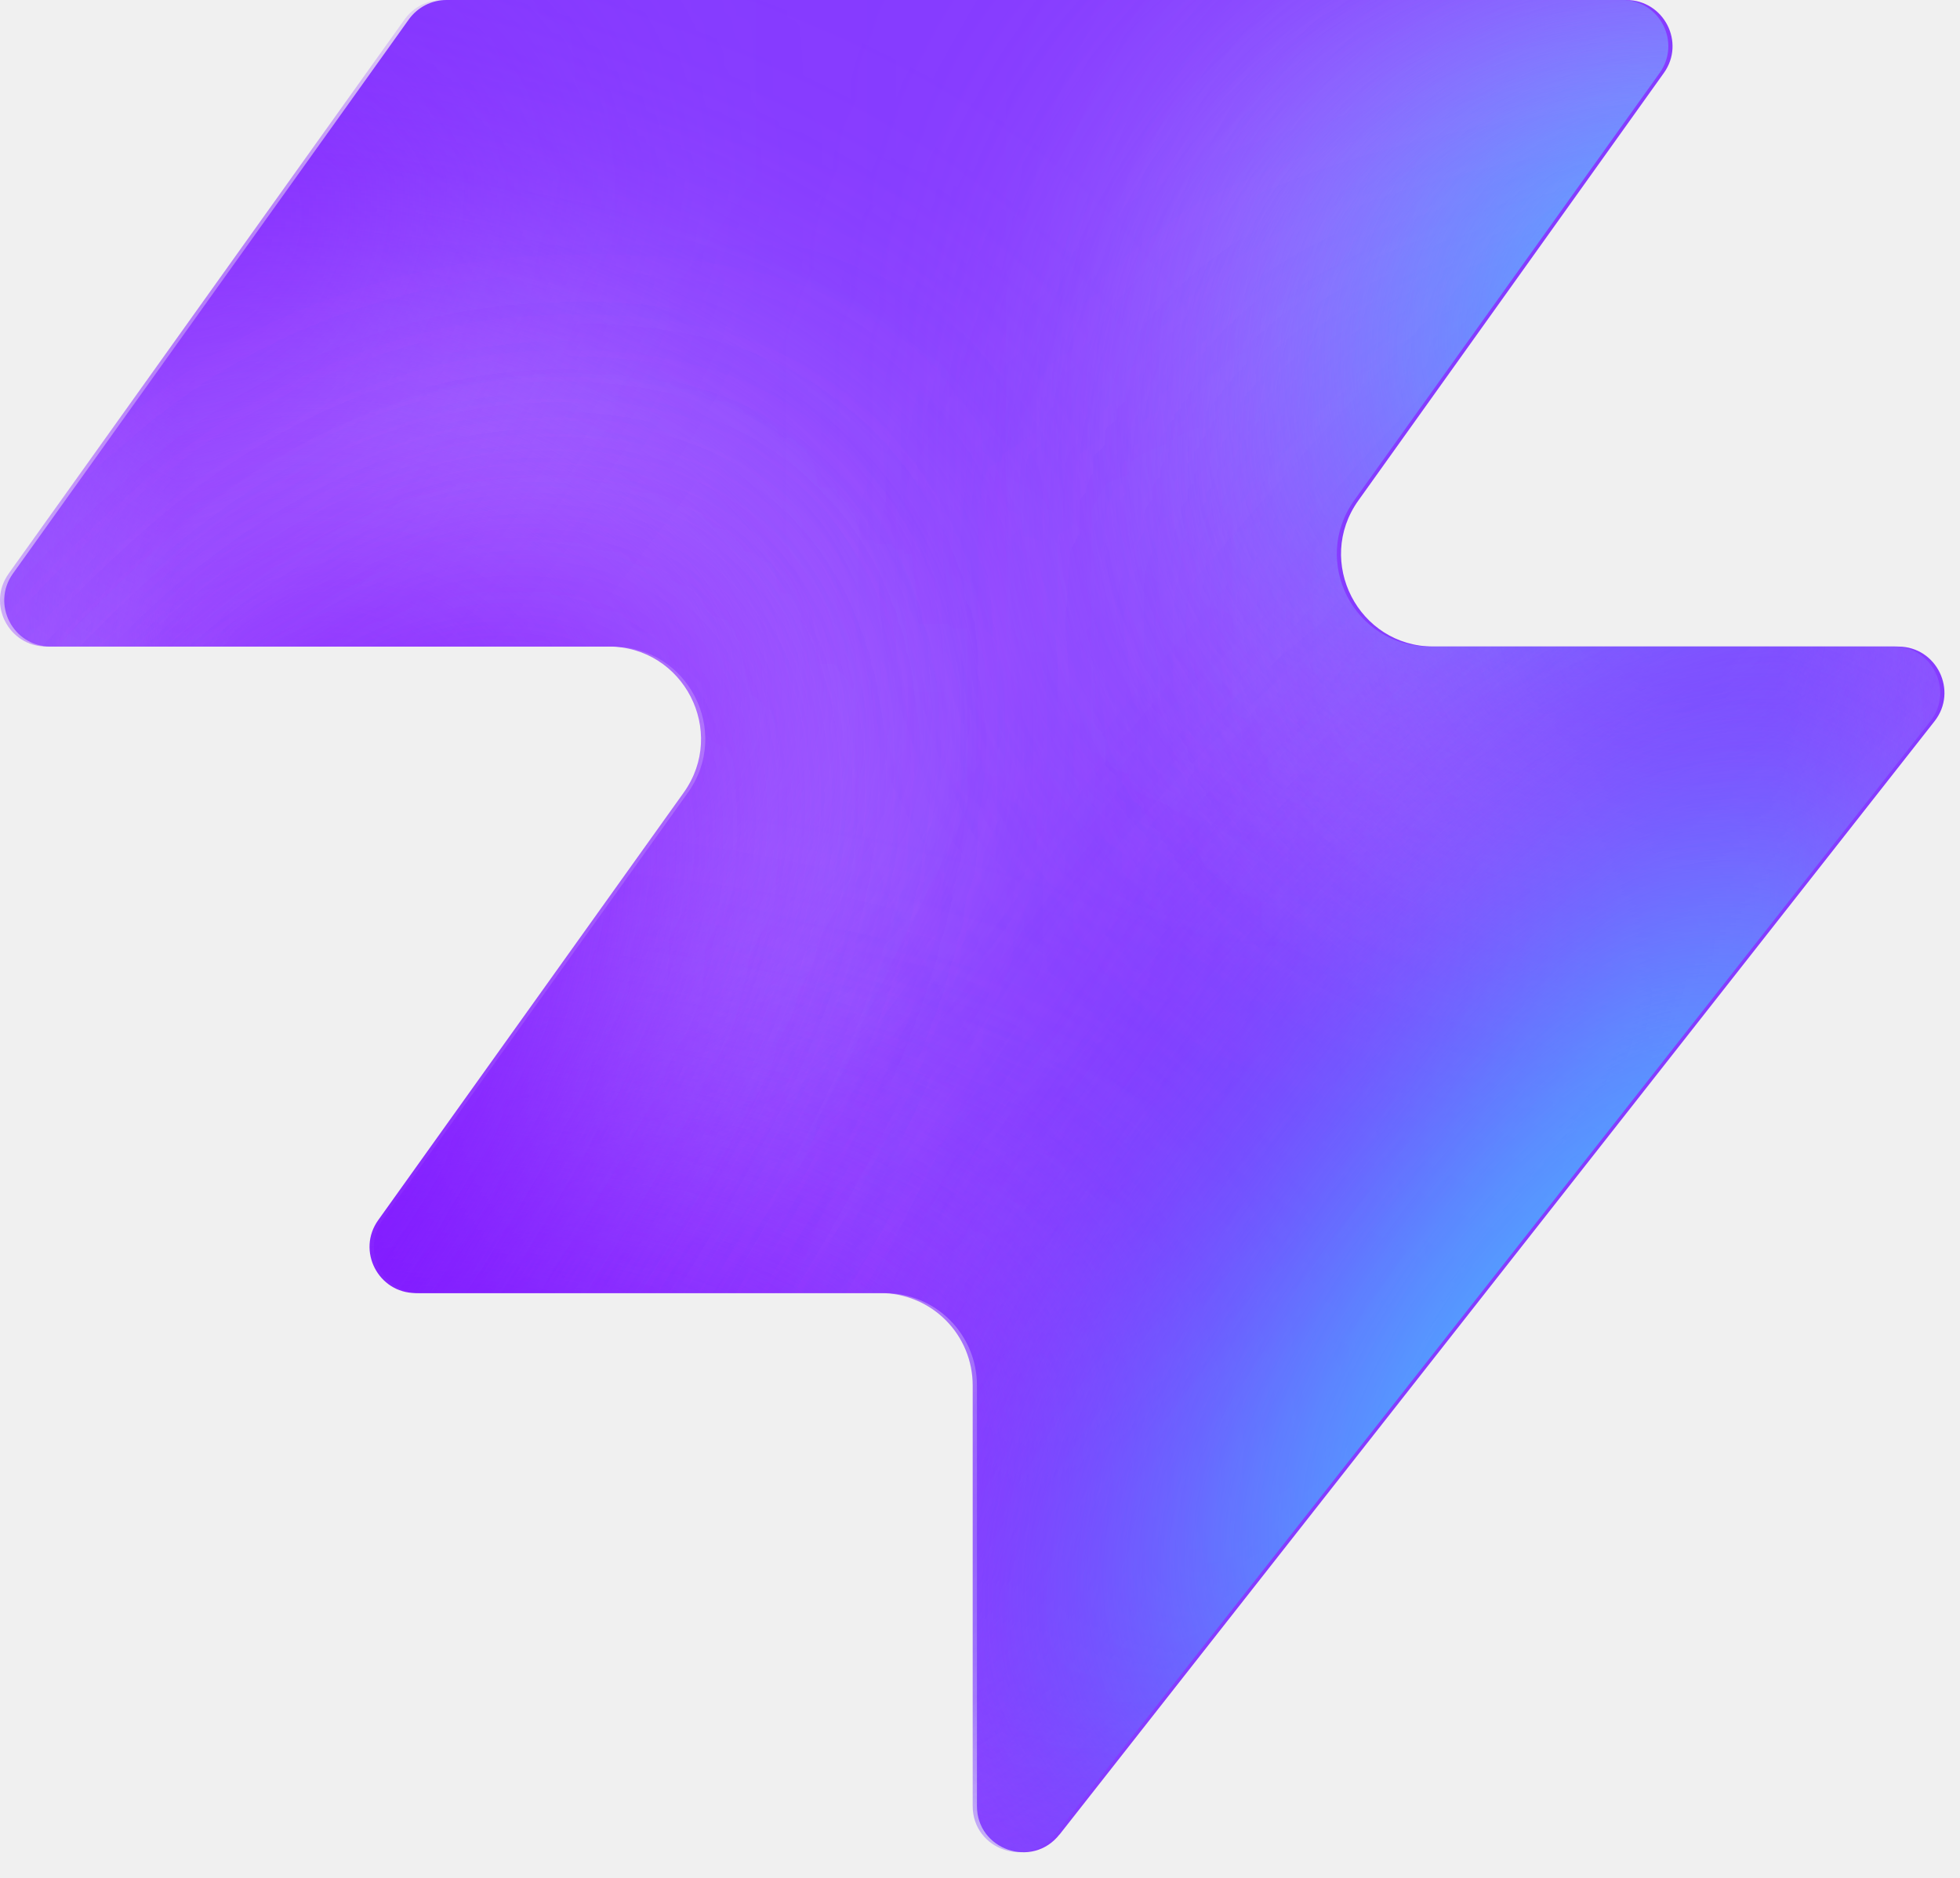
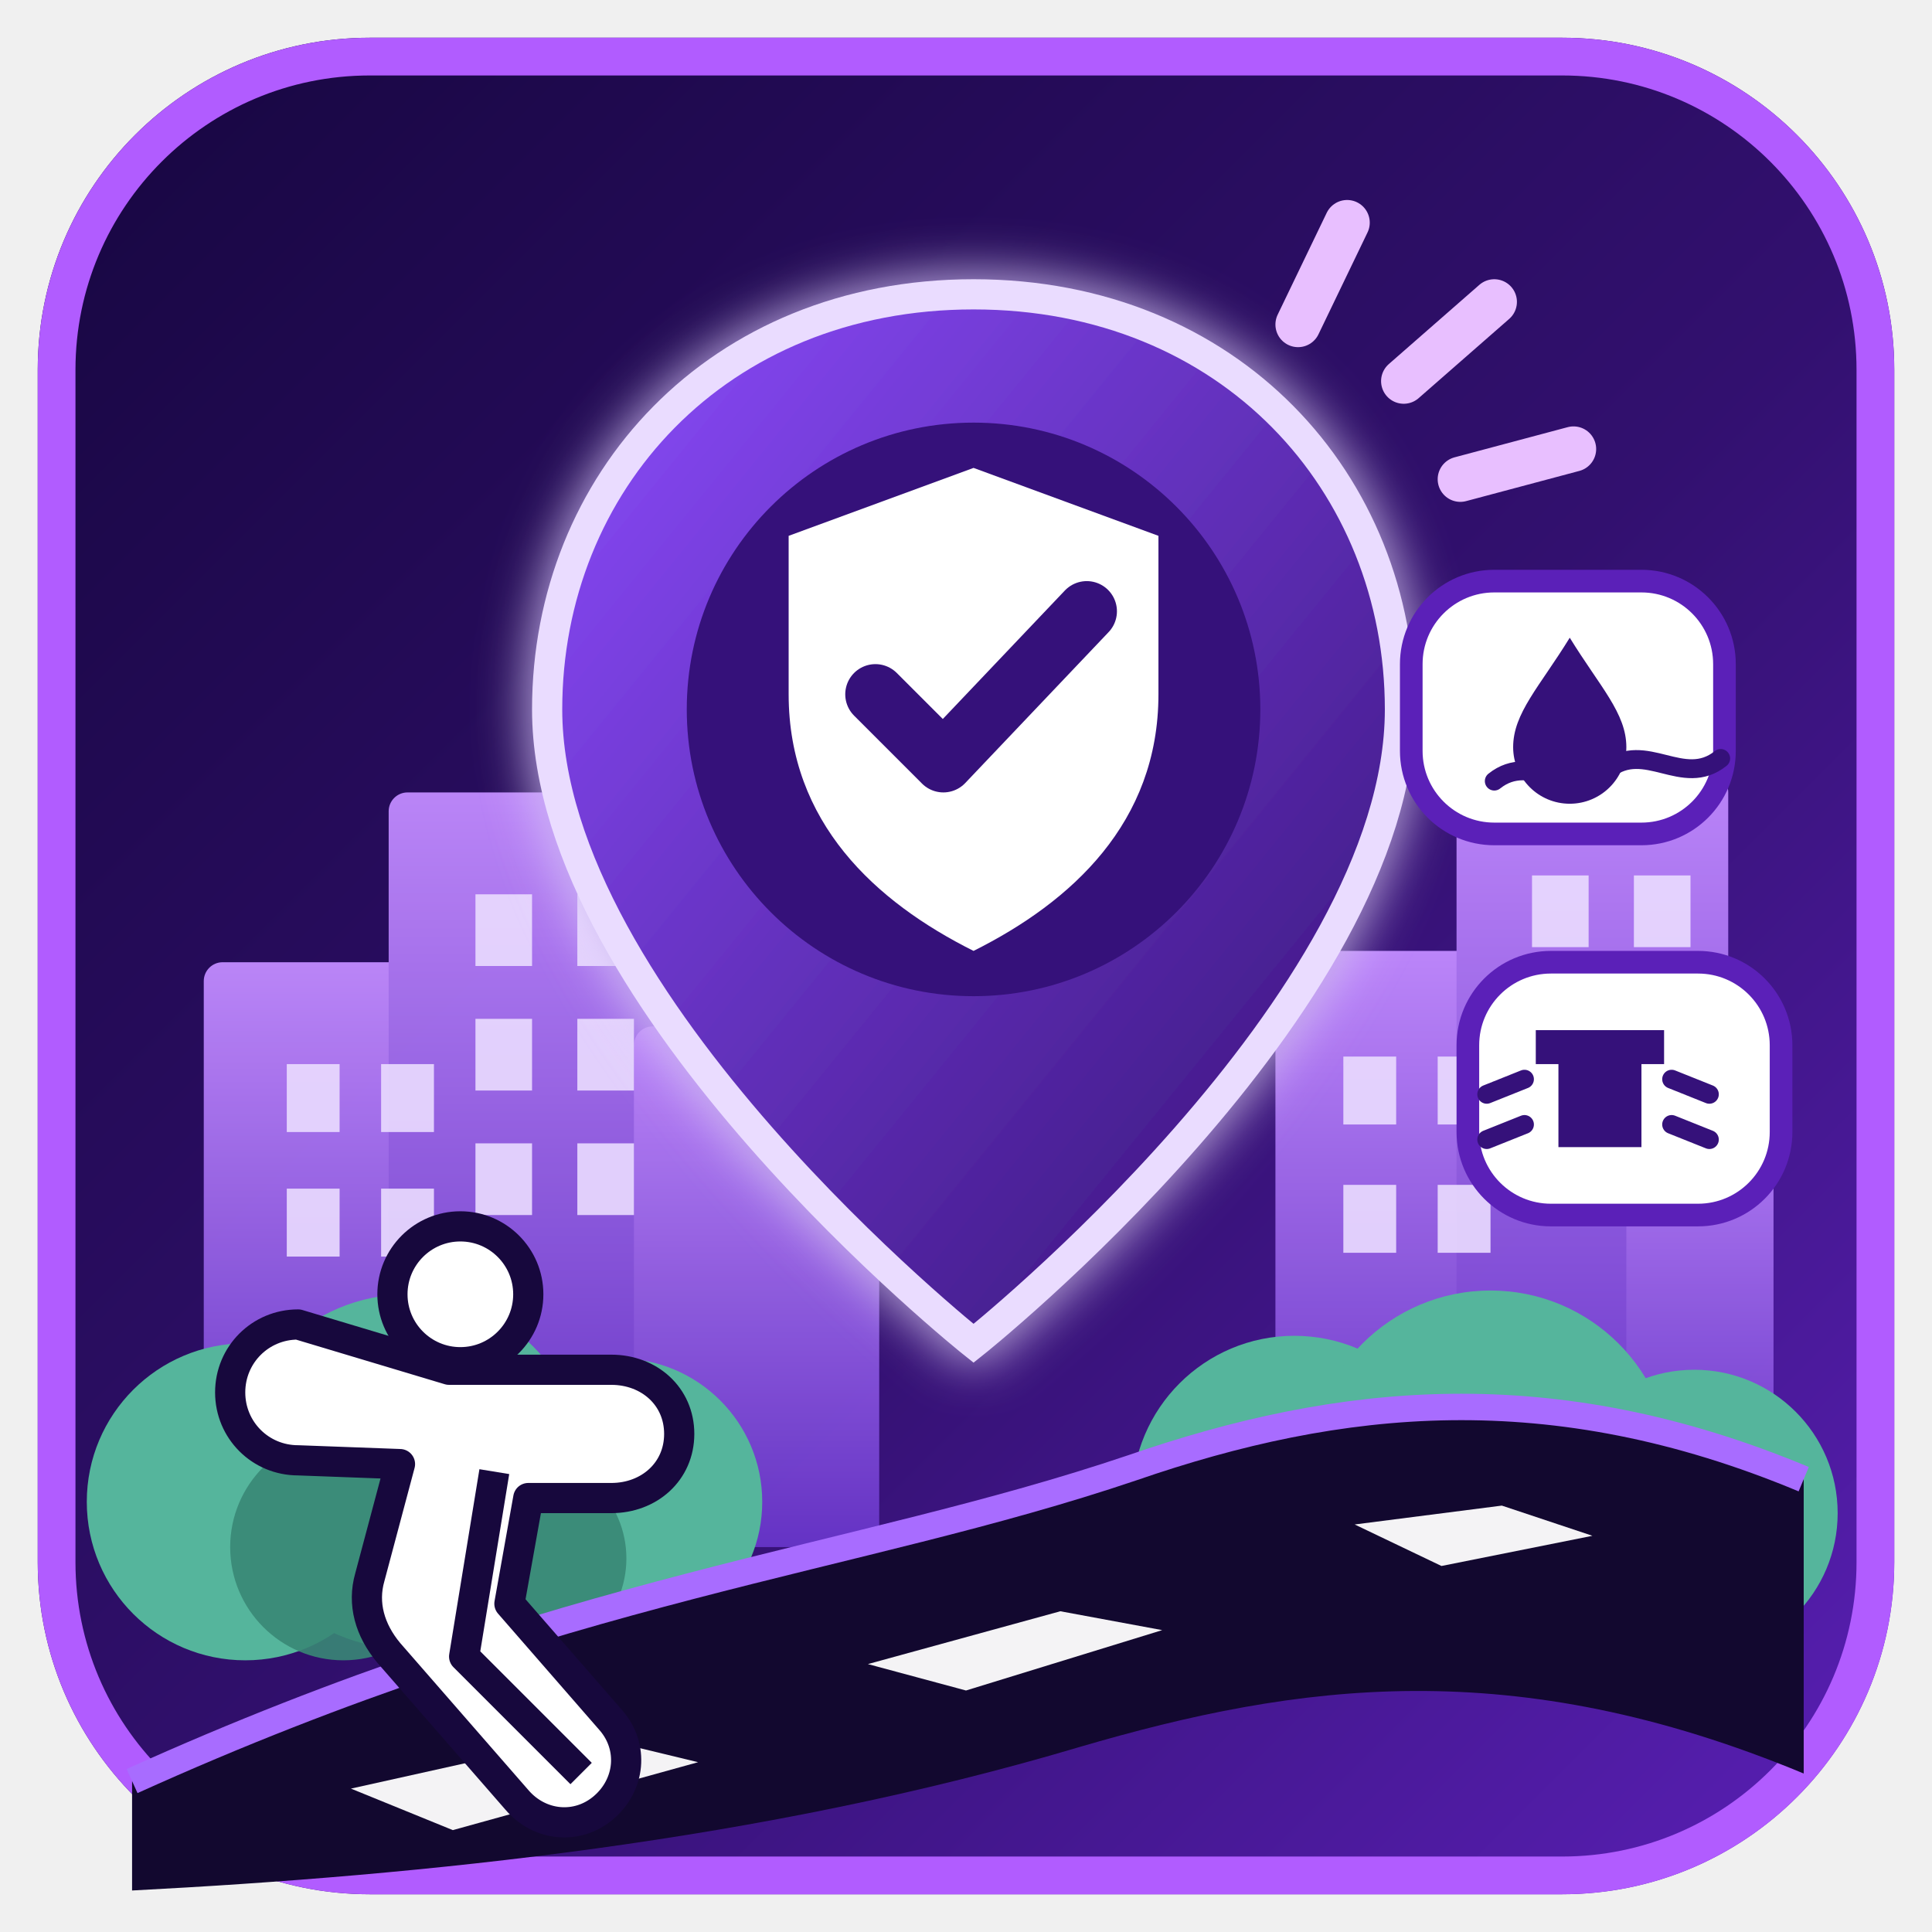
- <svg xmlns="http://www.w3.org/2000/svg" width="48" height="46" fill="none" viewBox="0 0 48 46">
-   <path fill="#863bff" d="M25.946 44.938c-.664.845-2.021.375-2.021-.698V33.937a2.26 2.26 0 0 0-2.262-2.262H10.287c-.92 0-1.456-1.04-.92-1.788l7.48-10.471c1.07-1.497 0-3.578-1.842-3.578H1.237c-.92 0-1.456-1.04-.92-1.788L10.013.474c.214-.297.556-.474.92-.474h28.894c.92 0 1.456 1.04.92 1.788l-7.48 10.471c-1.07 1.498 0 3.579 1.842 3.579h11.377c.943 0 1.473 1.088.89 1.83L25.947 44.94z" style="fill:#863bff;fill:color(display-p3 .525 .23 1);fill-opacity:1" />
-   <mask id="a" width="48" height="46" x="0" y="0" maskUnits="userSpaceOnUse" style="mask-type:alpha">
-     <path fill="#000" d="M25.842 44.938c-.664.844-2.021.375-2.021-.698V33.937a2.26 2.26 0 0 0-2.262-2.262H10.183c-.92 0-1.456-1.04-.92-1.788l7.48-10.471c1.07-1.498 0-3.579-1.842-3.579H1.133c-.92 0-1.456-1.04-.92-1.787L9.91.473c.214-.297.556-.474.92-.474h28.894c.92 0 1.456 1.04.92 1.788l-7.48 10.471c-1.07 1.498 0 3.578 1.842 3.578h11.377c.943 0 1.473 1.088.89 1.832L25.843 44.94z" style="fill:#000;fill-opacity:1" />
-   </mask>
-   <g mask="url(#a)">
-     <g filter="url(#b)">
-       <ellipse cx="5.508" cy="14.704" fill="#ede6ff" rx="5.508" ry="14.704" style="fill:#ede6ff;fill:color(display-p3 .927 .903 1);fill-opacity:1" transform="matrix(.00324 1 1 -.00324 -4.47 31.516)" />
-     </g>
-     <g filter="url(#c)">
-       <ellipse cx="10.399" cy="29.851" fill="#ede6ff" rx="10.399" ry="29.851" style="fill:#ede6ff;fill:color(display-p3 .927 .903 1);fill-opacity:1" transform="matrix(.00324 1 1 -.00324 -39.328 7.883)" />
-     </g>
-     <g filter="url(#d)">
-       <ellipse cx="5.508" cy="30.487" fill="#7e14ff" rx="5.508" ry="30.487" style="fill:#7e14ff;fill:color(display-p3 .492 .077 1);fill-opacity:1" transform="rotate(89.814 -25.913 -14.639)scale(1 -1)" />
-     </g>
-     <g filter="url(#e)">
-       <ellipse cx="5.508" cy="30.599" fill="#7e14ff" rx="5.508" ry="30.599" style="fill:#7e14ff;fill:color(display-p3 .492 .077 1);fill-opacity:1" transform="rotate(89.814 -32.644 -3.334)scale(1 -1)" />
-     </g>
-     <g filter="url(#f)">
-       <ellipse cx="5.508" cy="30.599" fill="#7e14ff" rx="5.508" ry="30.599" style="fill:#7e14ff;fill:color(display-p3 .492 .077 1);fill-opacity:1" transform="matrix(.00324 1 1 -.00324 -34.34 30.47)" />
-     </g>
-     <g filter="url(#g)">
-       <ellipse cx="14.072" cy="22.078" fill="#ede6ff" rx="14.072" ry="22.078" style="fill:#ede6ff;fill:color(display-p3 .927 .903 1);fill-opacity:1" transform="rotate(93.35 24.506 48.493)scale(-1 1)" />
-     </g>
-     <g filter="url(#h)">
-       <ellipse cx="3.47" cy="21.501" fill="#7e14ff" rx="3.47" ry="21.501" style="fill:#7e14ff;fill:color(display-p3 .492 .077 1);fill-opacity:1" transform="rotate(89.009 28.708 47.59)scale(-1 1)" />
-     </g>
-     <g filter="url(#i)">
-       <ellipse cx="3.47" cy="21.501" fill="#7e14ff" rx="3.47" ry="21.501" style="fill:#7e14ff;fill:color(display-p3 .492 .077 1);fill-opacity:1" transform="rotate(89.009 28.708 47.59)scale(-1 1)" />
-     </g>
-     <g filter="url(#j)">
-       <ellipse cx=".387" cy="8.972" fill="#7e14ff" rx="4.407" ry="29.108" style="fill:#7e14ff;fill:color(display-p3 .492 .077 1);fill-opacity:1" transform="rotate(39.51 .387 8.972)" />
-     </g>
-     <g filter="url(#k)">
-       <ellipse cx="47.523" cy="-6.092" fill="#7e14ff" rx="4.407" ry="29.108" style="fill:#7e14ff;fill:color(display-p3 .492 .077 1);fill-opacity:1" transform="rotate(37.892 47.523 -6.092)" />
-     </g>
-     <g filter="url(#l)">
-       <ellipse cx="41.412" cy="6.333" fill="#47bfff" rx="5.971" ry="9.665" style="fill:#47bfff;fill:color(display-p3 .28 .748 1);fill-opacity:1" transform="rotate(37.892 41.412 6.333)" />
-     </g>
-     <g filter="url(#m)">
-       <ellipse cx="-1.879" cy="38.332" fill="#7e14ff" rx="4.407" ry="29.108" style="fill:#7e14ff;fill:color(display-p3 .492 .077 1);fill-opacity:1" transform="rotate(37.892 -1.88 38.332)" />
-     </g>
-     <g filter="url(#n)">
-       <ellipse cx="-1.879" cy="38.332" fill="#7e14ff" rx="4.407" ry="29.108" style="fill:#7e14ff;fill:color(display-p3 .492 .077 1);fill-opacity:1" transform="rotate(37.892 -1.88 38.332)" />
-     </g>
-     <g filter="url(#o)">
-       <ellipse cx="35.651" cy="29.907" fill="#7e14ff" rx="4.407" ry="29.108" style="fill:#7e14ff;fill:color(display-p3 .492 .077 1);fill-opacity:1" transform="rotate(37.892 35.651 29.907)" />
-     </g>
-     <g filter="url(#p)">
-       <ellipse cx="38.418" cy="32.4" fill="#47bfff" rx="5.971" ry="15.297" style="fill:#47bfff;fill:color(display-p3 .28 .748 1);fill-opacity:1" transform="rotate(37.892 38.418 32.4)" />
-     </g>
-   </g>
+ <svg xmlns="http://www.w3.org/2000/svg" viewBox="0 0 512 512" width="512" height="512">
  <defs>
-     <filter id="b" width="60.045" height="41.654" x="-19.77" y="16.149" color-interpolation-filters="sRGB" filterUnits="userSpaceOnUse">
-       <feFlood flood-opacity="0" result="BackgroundImageFix" />
-       <feBlend in="SourceGraphic" in2="BackgroundImageFix" result="shape" />
-       <feGaussianBlur result="effect1_foregroundBlur_2002_17158" stdDeviation="7.659" />
-     </filter>
-     <filter id="c" width="90.34" height="51.437" x="-54.613" y="-7.533" color-interpolation-filters="sRGB" filterUnits="userSpaceOnUse">
-       <feFlood flood-opacity="0" result="BackgroundImageFix" />
-       <feBlend in="SourceGraphic" in2="BackgroundImageFix" result="shape" />
-       <feGaussianBlur result="effect1_foregroundBlur_2002_17158" stdDeviation="7.659" />
-     </filter>
-     <filter id="d" width="79.355" height="29.4" x="-49.64" y="2.03" color-interpolation-filters="sRGB" filterUnits="userSpaceOnUse">
-       <feFlood flood-opacity="0" result="BackgroundImageFix" />
-       <feBlend in="SourceGraphic" in2="BackgroundImageFix" result="shape" />
-       <feGaussianBlur result="effect1_foregroundBlur_2002_17158" stdDeviation="4.596" />
-     </filter>
-     <filter id="e" width="79.579" height="29.4" x="-45.045" y="20.029" color-interpolation-filters="sRGB" filterUnits="userSpaceOnUse">
-       <feFlood flood-opacity="0" result="BackgroundImageFix" />
-       <feBlend in="SourceGraphic" in2="BackgroundImageFix" result="shape" />
-       <feGaussianBlur result="effect1_foregroundBlur_2002_17158" stdDeviation="4.596" />
-     </filter>
-     <filter id="f" width="79.579" height="29.4" x="-43.513" y="21.178" color-interpolation-filters="sRGB" filterUnits="userSpaceOnUse">
-       <feFlood flood-opacity="0" result="BackgroundImageFix" />
-       <feBlend in="SourceGraphic" in2="BackgroundImageFix" result="shape" />
-       <feGaussianBlur result="effect1_foregroundBlur_2002_17158" stdDeviation="4.596" />
-     </filter>
-     <filter id="g" width="74.749" height="58.852" x="15.756" y="-17.901" color-interpolation-filters="sRGB" filterUnits="userSpaceOnUse">
-       <feFlood flood-opacity="0" result="BackgroundImageFix" />
-       <feBlend in="SourceGraphic" in2="BackgroundImageFix" result="shape" />
-       <feGaussianBlur result="effect1_foregroundBlur_2002_17158" stdDeviation="7.659" />
-     </filter>
-     <filter id="h" width="61.377" height="25.362" x="23.548" y="2.284" color-interpolation-filters="sRGB" filterUnits="userSpaceOnUse">
-       <feFlood flood-opacity="0" result="BackgroundImageFix" />
-       <feBlend in="SourceGraphic" in2="BackgroundImageFix" result="shape" />
-       <feGaussianBlur result="effect1_foregroundBlur_2002_17158" stdDeviation="4.596" />
-     </filter>
-     <filter id="i" width="61.377" height="25.362" x="23.548" y="2.284" color-interpolation-filters="sRGB" filterUnits="userSpaceOnUse">
-       <feFlood flood-opacity="0" result="BackgroundImageFix" />
-       <feBlend in="SourceGraphic" in2="BackgroundImageFix" result="shape" />
-       <feGaussianBlur result="effect1_foregroundBlur_2002_17158" stdDeviation="4.596" />
-     </filter>
-     <filter id="j" width="56.045" height="63.649" x="-27.636" y="-22.853" color-interpolation-filters="sRGB" filterUnits="userSpaceOnUse">
-       <feFlood flood-opacity="0" result="BackgroundImageFix" />
-       <feBlend in="SourceGraphic" in2="BackgroundImageFix" result="shape" />
-       <feGaussianBlur result="effect1_foregroundBlur_2002_17158" stdDeviation="4.596" />
-     </filter>
-     <filter id="k" width="54.814" height="64.646" x="20.116" y="-38.415" color-interpolation-filters="sRGB" filterUnits="userSpaceOnUse">
-       <feFlood flood-opacity="0" result="BackgroundImageFix" />
-       <feBlend in="SourceGraphic" in2="BackgroundImageFix" result="shape" />
-       <feGaussianBlur result="effect1_foregroundBlur_2002_17158" stdDeviation="4.596" />
-     </filter>
-     <filter id="l" width="33.541" height="35.313" x="24.641" y="-11.323" color-interpolation-filters="sRGB" filterUnits="userSpaceOnUse">
-       <feFlood flood-opacity="0" result="BackgroundImageFix" />
-       <feBlend in="SourceGraphic" in2="BackgroundImageFix" result="shape" />
-       <feGaussianBlur result="effect1_foregroundBlur_2002_17158" stdDeviation="4.596" />
-     </filter>
-     <filter id="m" width="54.814" height="64.646" x="-29.286" y="6.009" color-interpolation-filters="sRGB" filterUnits="userSpaceOnUse">
-       <feFlood flood-opacity="0" result="BackgroundImageFix" />
-       <feBlend in="SourceGraphic" in2="BackgroundImageFix" result="shape" />
-       <feGaussianBlur result="effect1_foregroundBlur_2002_17158" stdDeviation="4.596" />
-     </filter>
-     <filter id="n" width="54.814" height="64.646" x="-29.286" y="6.009" color-interpolation-filters="sRGB" filterUnits="userSpaceOnUse">
-       <feFlood flood-opacity="0" result="BackgroundImageFix" />
-       <feBlend in="SourceGraphic" in2="BackgroundImageFix" result="shape" />
-       <feGaussianBlur result="effect1_foregroundBlur_2002_17158" stdDeviation="4.596" />
-     </filter>
-     <filter id="o" width="54.814" height="64.646" x="8.244" y="-2.416" color-interpolation-filters="sRGB" filterUnits="userSpaceOnUse">
-       <feFlood flood-opacity="0" result="BackgroundImageFix" />
-       <feBlend in="SourceGraphic" in2="BackgroundImageFix" result="shape" />
-       <feGaussianBlur result="effect1_foregroundBlur_2002_17158" stdDeviation="4.596" />
-     </filter>
-     <filter id="p" width="39.409" height="43.623" x="18.713" y="10.588" color-interpolation-filters="sRGB" filterUnits="userSpaceOnUse">
-       <feFlood flood-opacity="0" result="BackgroundImageFix" />
-       <feBlend in="SourceGraphic" in2="BackgroundImageFix" result="shape" />
-       <feGaussianBlur result="effect1_foregroundBlur_2002_17158" stdDeviation="4.596" />
+     <linearGradient id="bg" x1="0" y1="0" x2="1" y2="1">
+       <stop offset="0" stop-color="#16063f" />
+       <stop offset="0.55" stop-color="#32106f" />
+       <stop offset="1" stop-color="#5b20b8" />
+     </linearGradient>
+     <linearGradient id="pin" x1="0" y1="0" x2="1" y2="1">
+       <stop offset="0" stop-color="#8d4dff" />
+       <stop offset="1" stop-color="#32106f" />
+     </linearGradient>
+     <linearGradient id="city" x1="0" y1="0" x2="0" y2="1">
+       <stop offset="0" stop-color="#c18aff" />
+       <stop offset="1" stop-color="#6634c7" />
+     </linearGradient>
+     <filter id="glow" x="-40%" y="-40%" width="180%" height="180%">
+       <feGaussianBlur stdDeviation="7" result="b" />
+       <feMerge>
+         <feMergeNode in="b" />
+         <feMergeNode in="SourceGraphic" />
+       </feMerge>
    </filter>
  </defs>
+   <rect x="10" y="10" width="492" height="492" rx="88" fill="url(#bg)" />
+   <rect x="15" y="15" width="482" height="482" rx="83" fill="none" stroke="#b15cff" stroke-width="10" />
+   <g opacity="0.95" fill="url(#city)">
+     <rect x="54" y="255" width="62" height="155" rx="5" />
+     <rect x="103" y="210" width="76" height="200" rx="5" />
+     <rect x="168" y="272" width="65" height="138" rx="5" />
+     <rect x="338" y="252" width="61" height="158" rx="5" />
+     <rect x="386" y="205" width="72" height="205" rx="5" />
+     <rect x="431" y="278" width="39" height="132" rx="5" />
+   </g>
+   <g fill="#eadcff" opacity="0.9">
+     <path d="M76 282h14v18H76zm25 0h14v18h-14zM76 315h14v18H76zm25 0h14v18h-14z" />
+     <path d="M126 237h15v19h-15zm27 0h15v19h-15zM126 270h15v19h-15zm27 0h15v19h-15zM126 303h15v19h-15zm27 0h15v19h-15z" />
+     <path d="M356 280h14v18h-14zm25 0h14v18h-14zM356 314h14v18h-14zm25 0h14v18h-14z" />
+     <path d="M406 232h15v19h-15zm27 0h15v19h-15zM406 267h15v19h-15zm27 0h15v19h-15zM406 302h15v19h-15zm27 0h15v19h-15z" />
+   </g>
+   <g fill="#55b59c">
+     <circle cx="65" cy="398" r="42" />
+     <circle cx="108" cy="390" r="47" />
+     <circle cx="164" cy="398" r="38" />
+     <circle cx="343" cy="397" r="43" />
+     <circle cx="395" cy="390" r="48" />
+     <circle cx="449" cy="401" r="38" />
+   </g>
+   <g fill="#398775" opacity="0.9">
+     <circle cx="91" cy="410" r="30" />
+     <circle cx="139" cy="413" r="27" />
+     <circle cx="373" cy="414" r="31" />
+     <circle cx="427" cy="415" r="29" />
+   </g>
+   <path d="M35 472 C150 420 226 414 300 389 C355 370 411 364 478 392 L478 470 C401 438 344 446 286 463 C202 488 112 497 35 501Z" fill="#12082f" />
+   <path d="M35 472 C150 420 226 414 300 389 C355 370 411 364 478 392" fill="none" stroke="#a86cff" stroke-width="7" />
+   <path d="M93 474 l63 -14 29 7 -65 18zM230 441 l51 -14 27 5 -52 16zM359 404 l39 -5 24 8 -40 8z" fill="#fff" opacity="0.95" />
+   <g fill="#fff" stroke="#17083d" stroke-width="8" stroke-linejoin="round">
+     <circle cx="122" cy="343" r="18" />
+     <path d="M119 363h43c10 0 18 7 18 17s-8 17-18 17h-22l-5 28 27 31c6 7 5 17-2 23s-17 5-23-2l-34-39c-5-6-7-13-5-20l8-30-27-1c-10 0-18-8-18-18s8-18 18-18z" />
+     <path d="M131 390l-8 49 31 31" fill="none" />
+   </g>
+   <path d="M258 78 C190 78 145 128 145 188 C145 266 258 356 258 356 C258 356 371 266 371 188 C371 128 326 78 258 78Z" fill="url(#pin)" stroke="#eadcff" stroke-width="8" filter="url(#glow)" />
+   <circle cx="258" cy="188" r="76" fill="#35117a" />
+   <path d="M258 124 L307 142 V184 C307 218 284 239 258 252 C232 239 209 218 209 184 V142Z" fill="#fff" />
+   <path d="M232 184 l18 18 38-40" fill="none" stroke="#35117a" stroke-width="16" stroke-linecap="round" stroke-linejoin="round" />
+   <g stroke="#e8bfff" stroke-width="12" stroke-linecap="round">
+     <path d="M344 86l13-27" />
+     <path d="M372 101l24-21" />
+     <path d="M387 127l30-8" />
+   </g>
+   <g fill="#fff" stroke="#5b20b8" stroke-width="6">
+     <rect x="374" y="154" width="83" height="67" rx="22" />
+     <rect x="389" y="255" width="83" height="67" rx="22" />
+   </g>
+   <g fill="#35117a">
+     <path d="M416 169c-8 13-15 20-15 29a15 15 0 0 0 30 0c0-9-7-16-15-29z" />
+     <path d="M396 207c10-8 20 5 30-3 10-8 20 5 30-3" fill="none" stroke="#35117a" stroke-width="5" stroke-linecap="round" />
+     <path d="M407 273h34v9h-34zM413 282v22h22v-22z" />
+     <path d="M443 286l10 4M443 298l10 4M404 286l-10 4M404 298l-10 4" stroke="#35117a" stroke-width="5" stroke-linecap="round" />
+   </g>
</svg>
